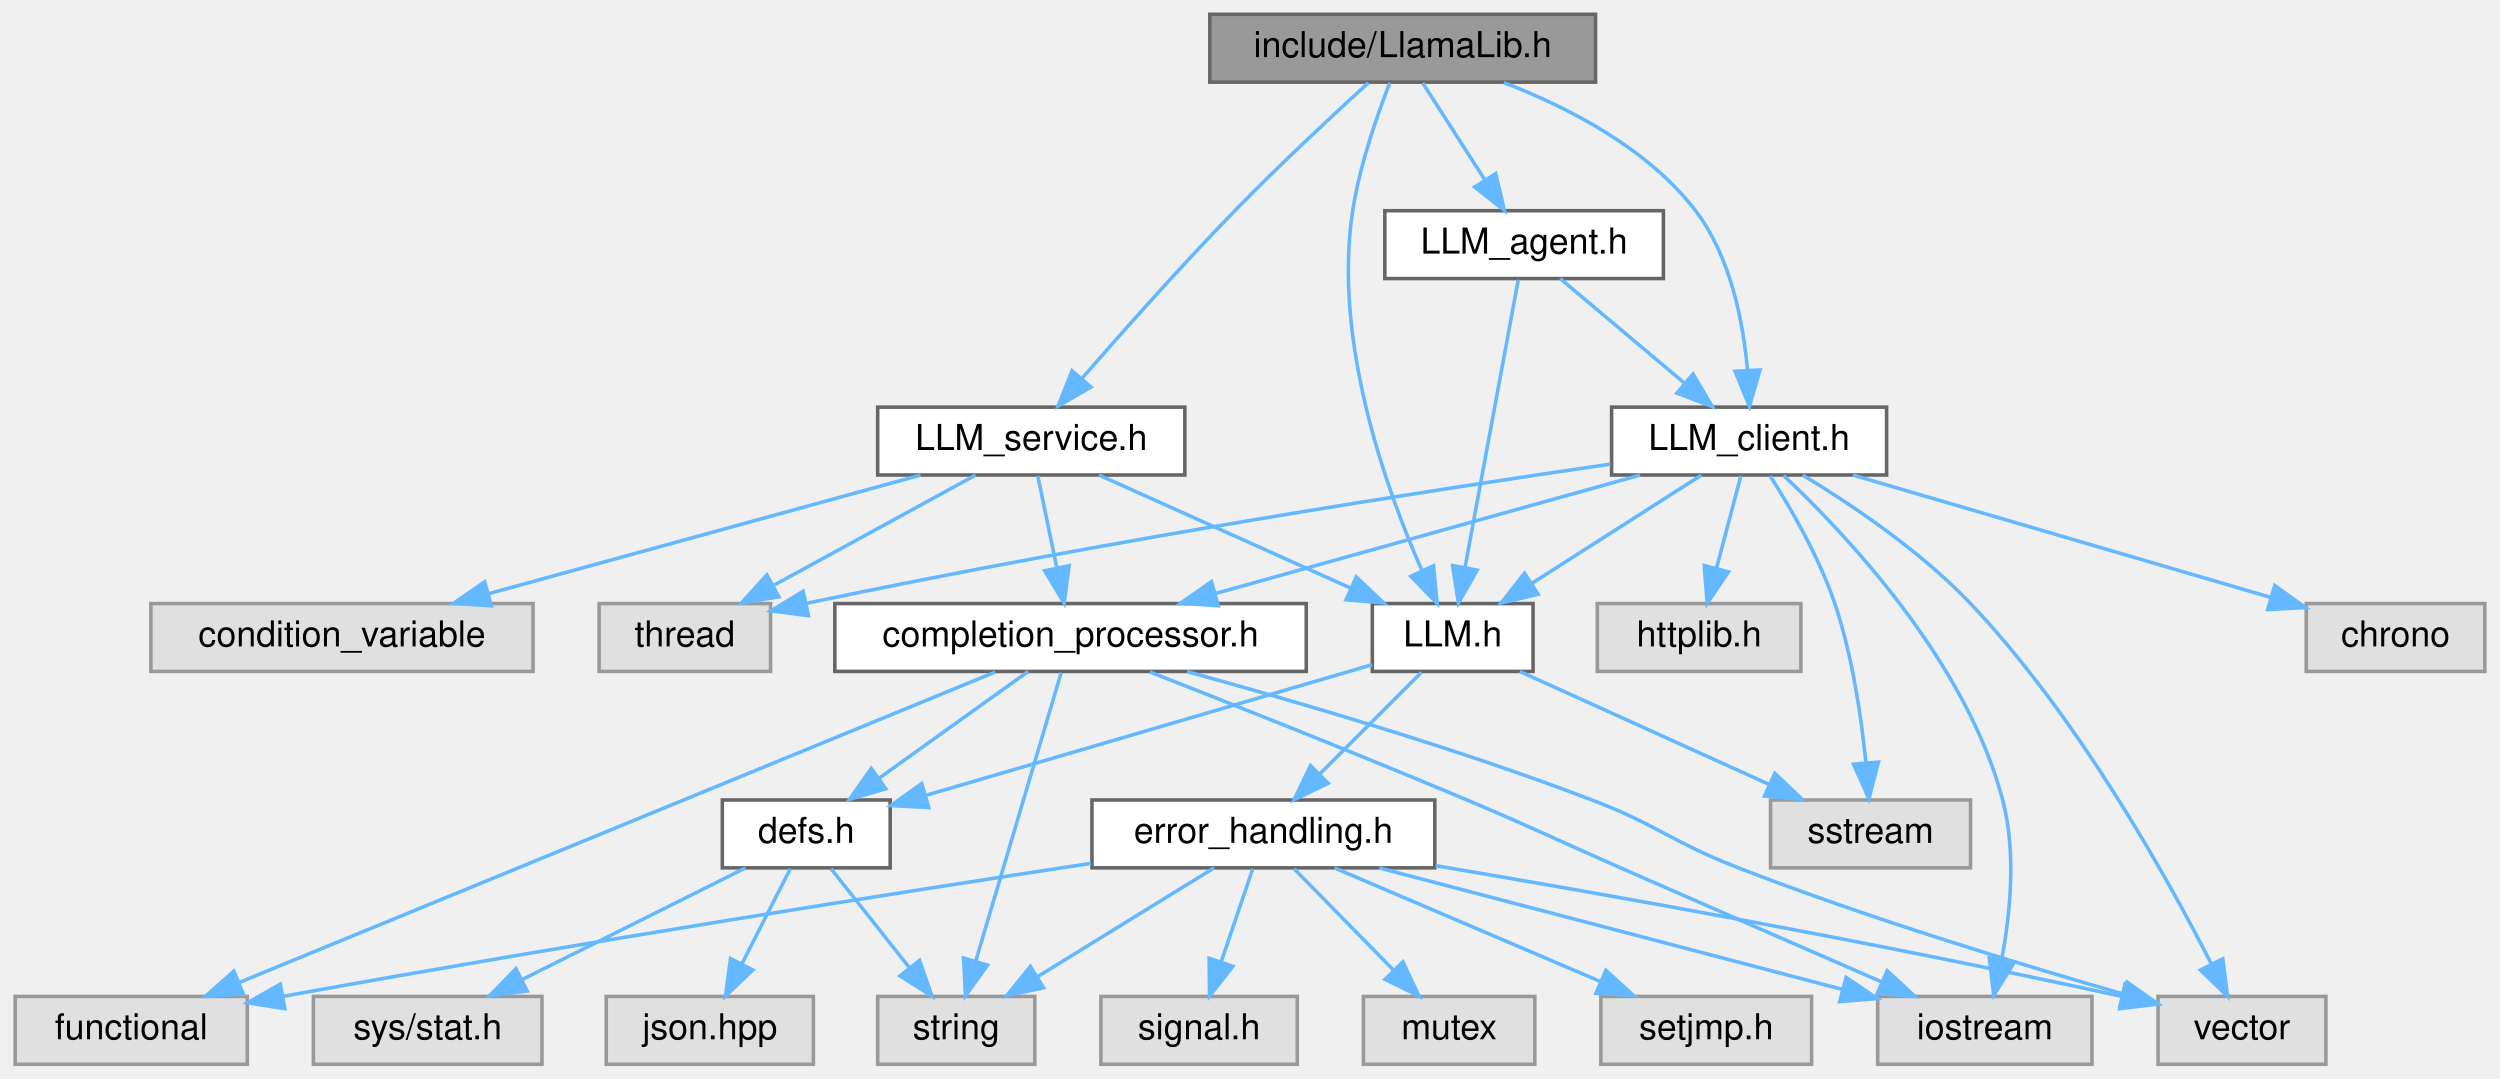
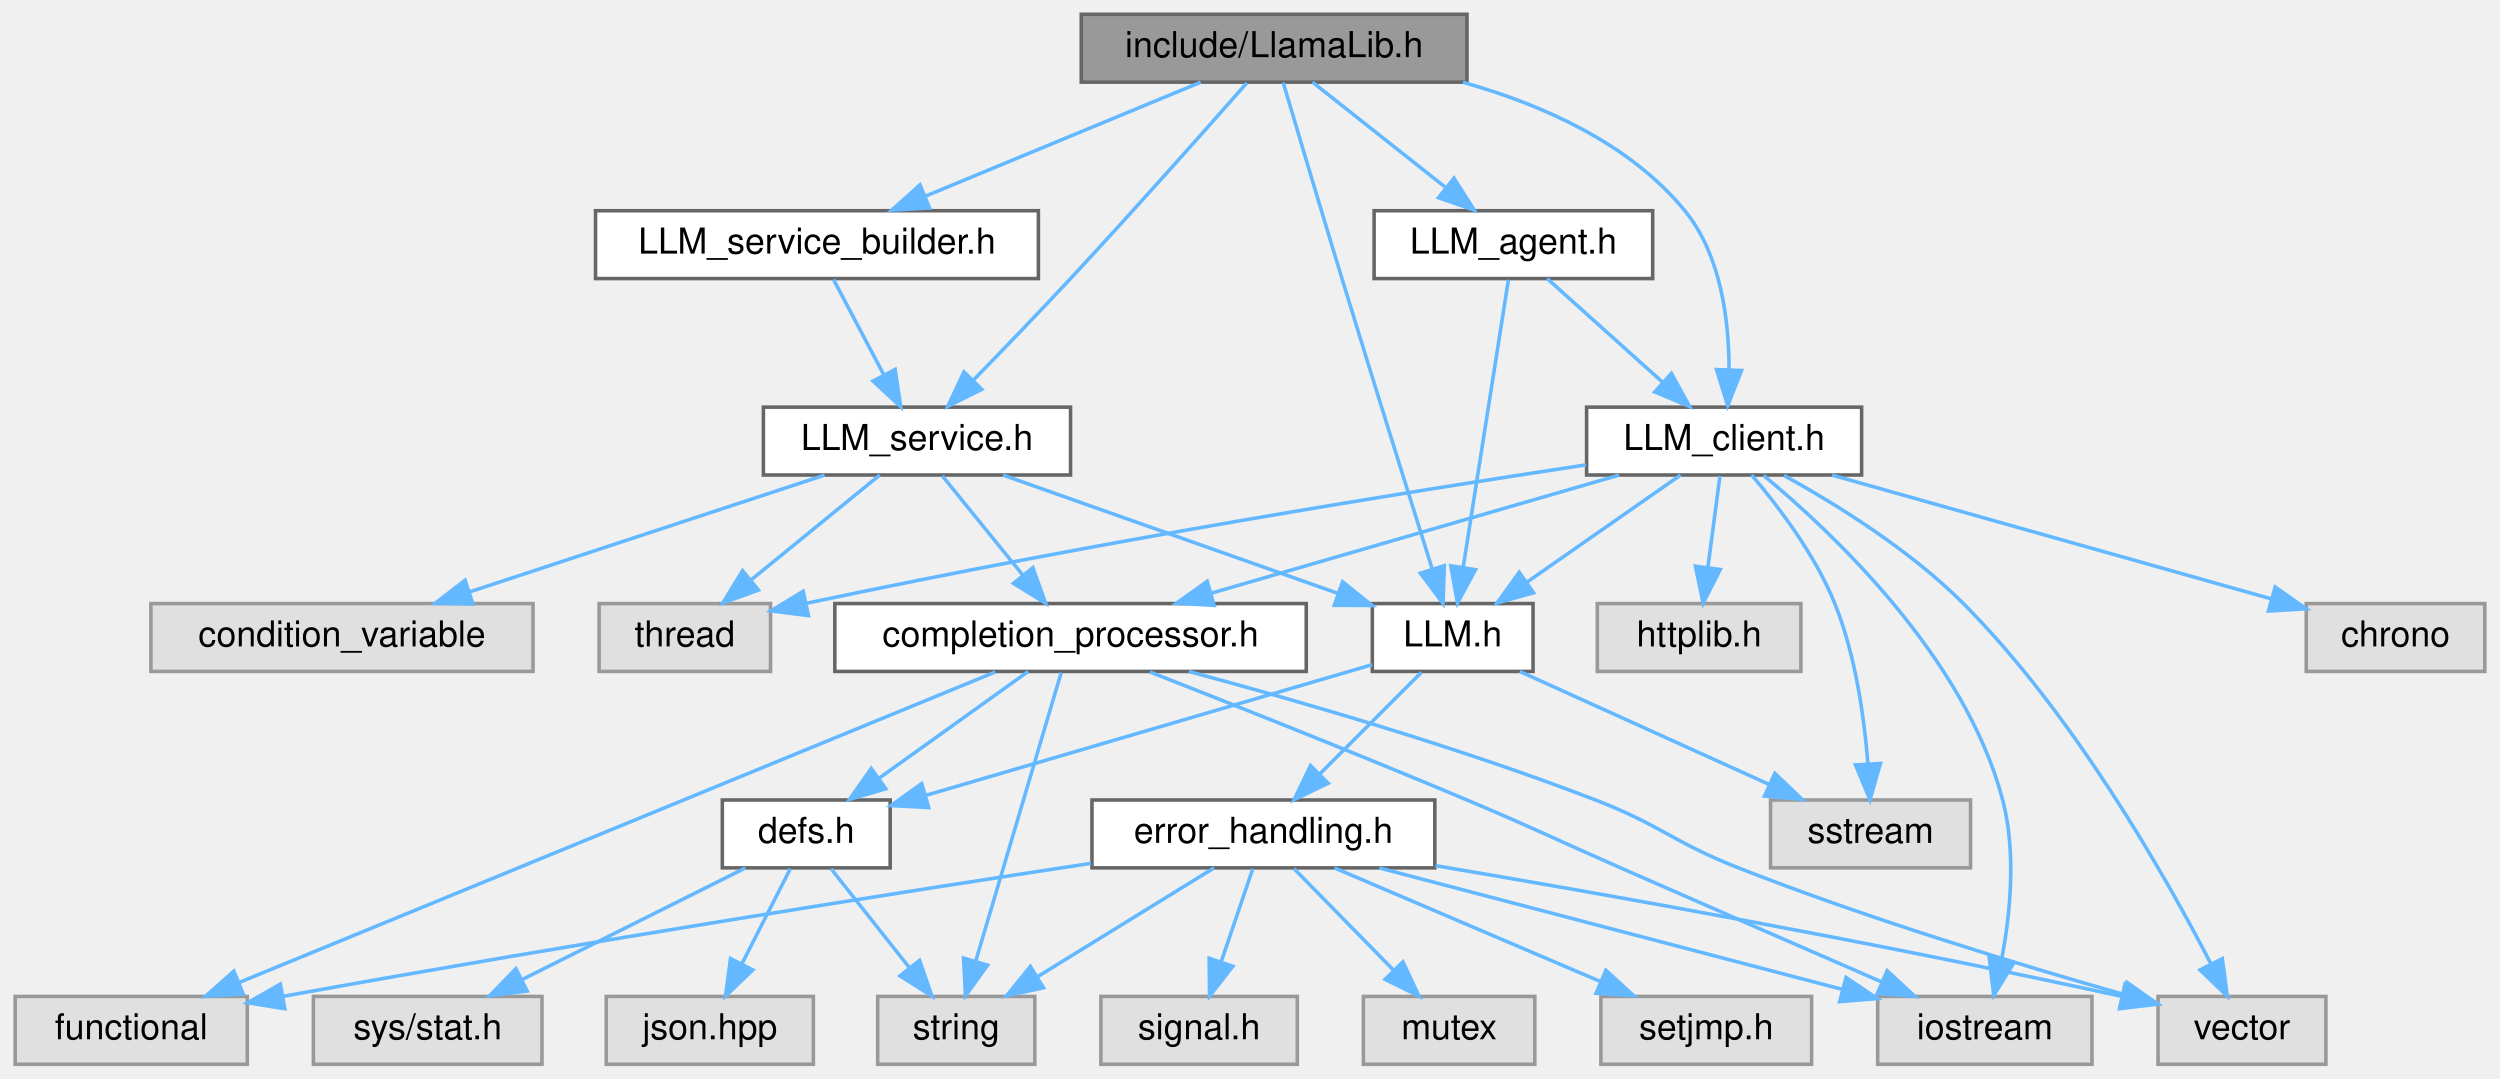
<svg xmlns="http://www.w3.org/2000/svg" xmlns:xlink="http://www.w3.org/1999/xlink" width="700pt" height="302pt" viewBox="0.00 0.00 699.50 302.00">
  <g id="graph0" class="graph" transform="scale(1 1) rotate(0) translate(4 298)">
    <g id="Node000001" class="node">
      <g id="a_Node000001">
        <a xlink:title="Main include file for the LLama library.">
-           <polygon fill="#999999" stroke="#666666" points="442.5,-294 334.5,-294 334.5,-275 442.5,-275 442.5,-294" />
-           <text text-anchor="middle" x="388.5" y="-282" font-family="Helvetica,sans-Serif" font-size="10.00">include/LlamaLib.h</text>
+           <polygon fill="#999999" stroke="#666666" points="406.5,-294 298.5,-294 298.5,-275 406.5,-275 406.5,-294" />
+           <text text-anchor="middle" x="352.5" y="-282" font-family="Helvetica,sans-Serif" font-size="10.00">include/LlamaLib.h</text>
        </a>
      </g>
    </g>
    <g id="Node000002" class="node">
      <g id="a_Node000002">
        <a xlink:href="LLM_8h.html" target="_top" xlink:title="Core LLM functionality interface and base classes.">
          <polygon fill="white" stroke="#666666" points="425,-129 380,-129 380,-110 425,-110 425,-129" />
          <text text-anchor="middle" x="402.5" y="-117" font-family="Helvetica,sans-Serif" font-size="10.00">LLM.h</text>
        </a>
      </g>
    </g>
    <g id="edge1_Node000001_Node000002" class="edge">
      <g id="a_edge1_Node000001_Node000002">
        <a xlink:title=" ">
-           <path fill="none" stroke="#63b8ff" d="M384.9,-274.82C381.44,-265.99 376.47,-251.81 374.5,-239 368.93,-202.76 383.76,-161.23 393.9,-138.22" />
-           <polygon fill="#63b8ff" stroke="#63b8ff" points="397.13,-139.58 398.15,-129.03 390.78,-136.64 397.13,-139.58" />
+           <path fill="none" stroke="#63b8ff" d="M355.05,-274.86C358.67,-262.64 365.52,-239.59 371.5,-220 380.19,-191.53 390.52,-158.55 396.79,-138.63" />
+           <polygon fill="#63b8ff" stroke="#63b8ff" points="400.15,-139.6 399.81,-129.01 393.47,-137.5 400.15,-139.6" />
        </a>
      </g>
    </g>
    <g id="Node000015" class="node">
      <g id="a_Node000015">
        <a xlink:href="LLM__client_8h.html" target="_top" xlink:title="Client interface for local and remote LLM access.">
-           <polygon fill="white" stroke="#666666" points="524,-184 447,-184 447,-165 524,-165 524,-184" />
-           <text text-anchor="middle" x="485.5" y="-172" font-family="Helvetica,sans-Serif" font-size="10.00">LLM_client.h</text>
+           <polygon fill="white" stroke="#666666" points="517,-184 440,-184 440,-165 517,-165 517,-184" />
+           <text text-anchor="middle" x="478.5" y="-172" font-family="Helvetica,sans-Serif" font-size="10.00">LLM_client.h</text>
        </a>
      </g>
    </g>
    <g id="edge15_Node000001_Node000015" class="edge">
      <g id="a_edge15_Node000001_Node000015">
        <a xlink:title=" ">
-           <path fill="none" stroke="#63b8ff" d="M416.84,-274.87C434.81,-267.96 457.12,-256.5 470.5,-239 480.28,-226.2 483.83,-208.03 485.04,-194.41" />
-           <polygon fill="#63b8ff" stroke="#63b8ff" points="488.55,-194.42 485.6,-184.24 481.56,-194.04 488.55,-194.42" />
+           <path fill="none" stroke="#63b8ff" d="M405.41,-274.95C427.75,-268.67 452.1,-257.79 467.5,-239 477.58,-226.7 479.86,-208.47 479.89,-194.7" />
+           <polygon fill="#63b8ff" stroke="#63b8ff" points="483.38,-194.27 479.51,-184.4 476.38,-194.52 483.38,-194.27" />
        </a>
      </g>
    </g>
    <g id="Node000020" class="node">
      <g id="a_Node000020">
        <a xlink:href="LLM__agent_8h.html" target="_top" xlink:title="High-level conversational agent interface for LLMs.">
-           <polygon fill="white" stroke="#666666" points="461.5,-239 383.5,-239 383.5,-220 461.5,-220 461.5,-239" />
-           <text text-anchor="middle" x="422.5" y="-227" font-family="Helvetica,sans-Serif" font-size="10.00">LLM_agent.h</text>
+           <polygon fill="white" stroke="#666666" points="458.5,-239 380.5,-239 380.5,-220 458.5,-220 458.5,-239" />
+           <text text-anchor="middle" x="419.5" y="-227" font-family="Helvetica,sans-Serif" font-size="10.00">LLM_agent.h</text>
        </a>
      </g>
    </g>
    <g id="edge29_Node000001_Node000020" class="edge">
      <g id="a_edge29_Node000001_Node000020">
        <a xlink:title=" ">
-           <path fill="none" stroke="#63b8ff" d="M394.11,-274.75C398.82,-267.42 405.67,-256.73 411.47,-247.7" />
-           <polygon fill="#63b8ff" stroke="#63b8ff" points="414.54,-249.4 416.99,-239.09 408.64,-245.62 414.54,-249.4" />
+           <path fill="none" stroke="#63b8ff" d="M363.26,-274.98C373.27,-267.07 388.39,-255.11 400.43,-245.58" />
+           <polygon fill="#63b8ff" stroke="#63b8ff" points="402.87,-248.12 408.54,-239.17 398.53,-242.63 402.87,-248.12" />
        </a>
      </g>
    </g>
    <g id="Node000021" class="node">
      <g id="a_Node000021">
        <a xlink:href="LLM__service_8h.html" target="_top" xlink:title="LLM service implementation with server capabilities.">
-           <polygon fill="white" stroke="#666666" points="327.5,-184 241.5,-184 241.5,-165 327.5,-165 327.5,-184" />
-           <text text-anchor="middle" x="284.5" y="-172" font-family="Helvetica,sans-Serif" font-size="10.00">LLM_service.h</text>
+           <polygon fill="white" stroke="#666666" points="295.5,-184 209.5,-184 209.5,-165 295.5,-165 295.5,-184" />
+           <text text-anchor="middle" x="252.5" y="-172" font-family="Helvetica,sans-Serif" font-size="10.00">LLM_service.h</text>
        </a>
      </g>
    </g>
    <g id="edge32_Node000001_Node000021" class="edge">
      <g id="a_edge32_Node000001_Node000021">
        <a xlink:title=" ">
-           <path fill="none" stroke="#63b8ff" d="M378.92,-274.85C369.27,-266.04 354.04,-251.88 341.5,-239 326.41,-223.5 309.99,-205.03 298.67,-192.01" />
-           <polygon fill="#63b8ff" stroke="#63b8ff" points="301.22,-189.61 292.03,-184.33 295.92,-194.18 301.22,-189.61" />
+           <path fill="none" stroke="#63b8ff" d="M344.86,-274.78C334.01,-262.46 313.47,-239.3 295.5,-220 286.62,-210.47 276.51,-199.98 268.32,-191.59" />
+           <polygon fill="#63b8ff" stroke="#63b8ff" points="270.66,-188.97 261.16,-184.27 265.66,-193.87 270.66,-188.97" />
+         </a>
+       </g>
+     </g>
+     <g id="Node000023" class="node">
+       <g id="a_Node000023">
+         <a xlink:href="LLM__service__builder_8h_source.html" target="_top" xlink:title=" ">
+           <polygon fill="white" stroke="#666666" points="286.5,-239 162.5,-239 162.5,-220 286.5,-220 286.5,-239" />
+           <text text-anchor="middle" x="224.5" y="-227" font-family="Helvetica,sans-Serif" font-size="10.00">LLM_service_builder.h</text>
+         </a>
+       </g>
+     </g>
+     <g id="edge37_Node000001_Node000023" class="edge">
+       <g id="a_edge37_Node000001_Node000023">
+         <a xlink:title=" ">
+           <path fill="none" stroke="#63b8ff" d="M331.93,-274.98C311.07,-266.34 278.53,-252.87 254.73,-243.02" />
+           <polygon fill="#63b8ff" stroke="#63b8ff" points="256.02,-239.76 245.44,-239.17 253.34,-246.23 256.02,-239.76" />
        </a>
      </g>
    </g>
    <g id="Node000003" class="node">
      <g id="a_Node000003">
        <a xlink:href="defs_8h.html" target="_top" xlink:title="File with basic definitions.">
          <polygon fill="white" stroke="#666666" points="245,-74 198,-74 198,-55 245,-55 245,-74" />
          <text text-anchor="middle" x="221.5" y="-62" font-family="Helvetica,sans-Serif" font-size="10.00">defs.h</text>
        </a>
      </g>
    </g>
    <g id="edge2_Node000002_Node000003" class="edge">
      <g id="a_edge2_Node000002_Node000003">
        <a xlink:title=" ">
          <path fill="none" stroke="#63b8ff" d="M379.94,-111.89C348.5,-102.69 291.27,-85.93 254.88,-75.27" />
          <polygon fill="#63b8ff" stroke="#63b8ff" points="255.79,-71.89 245.21,-72.44 253.82,-78.61 255.79,-71.89" />
        </a>
      </g>
    </g>
    <g id="Node000007" class="node">
      <g id="a_Node000007">
        <a xlink:href="error__handling_8h_source.html" target="_top" xlink:title=" ">
          <polygon fill="white" stroke="#666666" points="397.5,-74 301.5,-74 301.5,-55 397.5,-55 397.5,-74" />
          <text text-anchor="middle" x="349.5" y="-62" font-family="Helvetica,sans-Serif" font-size="10.00">error_handling.h</text>
        </a>
      </g>
    </g>
    <g id="edge6_Node000002_Node000007" class="edge">
      <g id="a_edge6_Node000002_Node000007">
        <a xlink:title=" ">
          <path fill="none" stroke="#63b8ff" d="M393.75,-109.75C386.03,-102.03 374.6,-90.6 365.28,-81.28" />
          <polygon fill="#63b8ff" stroke="#63b8ff" points="367.64,-78.69 358.09,-74.09 362.69,-83.64 367.64,-78.69" />
        </a>
      </g>
    </g>
    <g id="Node000014" class="node">
      <g id="a_Node000014">
        <a xlink:title=" ">
          <polygon fill="#e0e0e0" stroke="#999999" points="547.5,-74 491.5,-74 491.5,-55 547.5,-55 547.5,-74" />
          <text text-anchor="middle" x="519.5" y="-62" font-family="Helvetica,sans-Serif" font-size="10.00">sstream</text>
        </a>
      </g>
    </g>
    <g id="edge14_Node000002_Node000014" class="edge">
      <g id="a_edge14_Node000002_Node000014">
        <a xlink:title=" ">
          <path fill="none" stroke="#63b8ff" d="M421.3,-109.98C440.12,-101.46 469.32,-88.23 491,-78.41" />
          <polygon fill="#63b8ff" stroke="#63b8ff" points="492.7,-81.48 500.36,-74.17 489.81,-75.11 492.7,-81.48" />
        </a>
      </g>
    </g>
    <g id="Node000004" class="node">
      <g id="a_Node000004">
        <a xlink:title=" ">
          <polygon fill="#e0e0e0" stroke="#999999" points="147.5,-19 83.5,-19 83.5,0 147.5,0 147.5,-19" />
          <text text-anchor="middle" x="115.5" y="-7" font-family="Helvetica,sans-Serif" font-size="10.00">sys/stat.h</text>
        </a>
      </g>
    </g>
    <g id="edge3_Node000003_Node000004" class="edge">
      <g id="a_edge3_Node000003_Node000004">
        <a xlink:title=" ">
          <path fill="none" stroke="#63b8ff" d="M204.47,-54.98C187.57,-46.54 161.44,-33.47 141.86,-23.68" />
          <polygon fill="#63b8ff" stroke="#63b8ff" points="143.35,-20.51 132.84,-19.17 140.22,-26.77 143.35,-20.51" />
        </a>
      </g>
    </g>
    <g id="Node000005" class="node">
      <g id="a_Node000005">
        <a xlink:title=" ">
          <polygon fill="#e0e0e0" stroke="#999999" points="285.5,-19 241.5,-19 241.5,0 285.5,0 285.5,-19" />
          <text text-anchor="middle" x="263.5" y="-7" font-family="Helvetica,sans-Serif" font-size="10.00">string</text>
        </a>
      </g>
    </g>
    <g id="edge4_Node000003_Node000005" class="edge">
      <g id="a_edge4_Node000003_Node000005">
        <a xlink:title=" ">
          <path fill="none" stroke="#63b8ff" d="M228.44,-54.75C234.37,-47.26 243.07,-36.28 250.32,-27.13" />
          <polygon fill="#63b8ff" stroke="#63b8ff" points="253.23,-29.1 256.69,-19.09 247.74,-24.75 253.23,-29.1" />
        </a>
      </g>
    </g>
    <g id="Node000006" class="node">
      <g id="a_Node000006">
        <a xlink:title=" ">
          <polygon fill="#e0e0e0" stroke="#999999" points="223.5,-19 165.5,-19 165.5,0 223.5,0 223.5,-19" />
          <text text-anchor="middle" x="194.5" y="-7" font-family="Helvetica,sans-Serif" font-size="10.00">json.hpp</text>
        </a>
      </g>
    </g>
    <g id="edge5_Node000003_Node000006" class="edge">
      <g id="a_edge5_Node000003_Node000006">
        <a xlink:title=" ">
          <path fill="none" stroke="#63b8ff" d="M217.04,-54.75C213.38,-47.57 208.09,-37.18 203.55,-28.27" />
          <polygon fill="#63b8ff" stroke="#63b8ff" points="206.53,-26.41 198.88,-19.09 200.3,-29.59 206.53,-26.41" />
        </a>
      </g>
    </g>
    <g id="edge7_Node000007_Node000005" class="edge">
      <g id="a_edge7_Node000007_Node000005">
        <a xlink:title=" ">
          <path fill="none" stroke="#63b8ff" d="M335.68,-54.98C322.35,-46.77 301.92,-34.18 286.19,-24.49" />
          <polygon fill="#63b8ff" stroke="#63b8ff" points="287.92,-21.44 277.57,-19.17 284.25,-27.4 287.92,-21.44" />
        </a>
      </g>
    </g>
    <g id="Node000008" class="node">
      <g id="a_Node000008">
        <a xlink:title=" ">
          <polygon fill="#e0e0e0" stroke="#999999" points="425.5,-19 377.5,-19 377.5,0 425.5,0 425.5,-19" />
          <text text-anchor="middle" x="401.5" y="-7" font-family="Helvetica,sans-Serif" font-size="10.00">mutex</text>
        </a>
      </g>
    </g>
    <g id="edge8_Node000007_Node000008" class="edge">
      <g id="a_edge8_Node000007_Node000008">
        <a xlink:title=" ">
          <path fill="none" stroke="#63b8ff" d="M358.09,-54.75C365.66,-47.03 376.88,-35.6 386.01,-26.28" />
          <polygon fill="#63b8ff" stroke="#63b8ff" points="388.57,-28.68 393.07,-19.09 383.57,-23.78 388.57,-28.68" />
        </a>
      </g>
    </g>
    <g id="Node000009" class="node">
      <g id="a_Node000009">
        <a xlink:title=" ">
          <polygon fill="#e0e0e0" stroke="#999999" points="647,-19 600,-19 600,0 647,0 647,-19" />
          <text text-anchor="middle" x="623.5" y="-7" font-family="Helvetica,sans-Serif" font-size="10.00">vector</text>
        </a>
      </g>
    </g>
    <g id="edge9_Node000007_Node000009" class="edge">
      <g id="a_edge9_Node000007_Node000009">
        <a xlink:title=" ">
          <path fill="none" stroke="#63b8ff" d="M397.71,-55.61C444.41,-47.75 517.42,-34.85 589.98,-18.98" />
          <polygon fill="#63b8ff" stroke="#63b8ff" points="590.74,-22.4 599.75,-16.83 589.24,-15.56 590.74,-22.4" />
        </a>
      </g>
    </g>
    <g id="Node000010" class="node">
      <g id="a_Node000010">
        <a xlink:title=" ">
          <polygon fill="#e0e0e0" stroke="#999999" points="503,-19 444,-19 444,0 503,0 503,-19" />
          <text text-anchor="middle" x="473.5" y="-7" font-family="Helvetica,sans-Serif" font-size="10.00">setjmp.h</text>
        </a>
      </g>
    </g>
    <g id="edge10_Node000007_Node000010" class="edge">
      <g id="a_edge10_Node000007_Node000010">
        <a xlink:title=" ">
          <path fill="none" stroke="#63b8ff" d="M369.42,-54.98C389.55,-46.38 420.88,-32.99 443.91,-23.15" />
          <polygon fill="#63b8ff" stroke="#63b8ff" points="445.4,-26.32 453.21,-19.17 442.64,-19.88 445.4,-26.32" />
        </a>
      </g>
    </g>
    <g id="Node000011" class="node">
      <g id="a_Node000011">
        <a xlink:title=" ">
          <polygon fill="#e0e0e0" stroke="#999999" points="359,-19 304,-19 304,0 359,0 359,-19" />
          <text text-anchor="middle" x="331.5" y="-7" font-family="Helvetica,sans-Serif" font-size="10.00">signal.h</text>
        </a>
      </g>
    </g>
    <g id="edge11_Node000007_Node000011" class="edge">
      <g id="a_edge11_Node000007_Node000011">
        <a xlink:title=" ">
          <path fill="none" stroke="#63b8ff" d="M346.53,-54.75C344.14,-47.72 340.71,-37.62 337.73,-28.84" />
          <polygon fill="#63b8ff" stroke="#63b8ff" points="340.95,-27.43 334.42,-19.09 334.32,-29.68 340.95,-27.43" />
        </a>
      </g>
    </g>
    <g id="Node000012" class="node">
      <g id="a_Node000012">
        <a xlink:title=" ">
          <polygon fill="#e0e0e0" stroke="#999999" points="65,-19 0,-19 0,0 65,0 65,-19" />
          <text text-anchor="middle" x="32.5" y="-7" font-family="Helvetica,sans-Serif" font-size="10.00">functional</text>
        </a>
      </g>
    </g>
    <g id="edge12_Node000007_Node000012" class="edge">
      <g id="a_edge12_Node000007_Node000012">
        <a xlink:title=" ">
          <path fill="none" stroke="#63b8ff" d="M301.22,-56.27C248.26,-48.22 160.54,-34.49 74.92,-19.01" />
          <polygon fill="#63b8ff" stroke="#63b8ff" points="75.5,-15.56 65.04,-17.22 74.25,-22.45 75.5,-15.56" />
        </a>
      </g>
    </g>
    <g id="Node000013" class="node">
      <g id="a_Node000013">
        <a xlink:title=" ">
          <polygon fill="#e0e0e0" stroke="#999999" points="581.5,-19 521.5,-19 521.5,0 581.5,0 581.5,-19" />
          <text text-anchor="middle" x="551.5" y="-7" font-family="Helvetica,sans-Serif" font-size="10.00">iostream</text>
        </a>
      </g>
    </g>
    <g id="edge13_Node000007_Node000013" class="edge">
      <g id="a_edge13_Node000007_Node000013">
        <a xlink:title=" ">
          <path fill="none" stroke="#63b8ff" d="M381.95,-54.98C417.27,-45.72 473.77,-30.89 511.73,-20.93" />
          <polygon fill="#63b8ff" stroke="#63b8ff" points="512.65,-24.31 521.43,-18.39 510.87,-17.54 512.65,-24.31" />
        </a>
      </g>
    </g>
    <g id="edge21_Node000015_Node000002" class="edge">
      <g id="a_edge21_Node000015_Node000002">
        <a xlink:title=" ">
-           <path fill="none" stroke="#63b8ff" d="M472.16,-164.98C459.41,-156.84 439.95,-144.41 424.83,-134.76" />
-           <polygon fill="#63b8ff" stroke="#63b8ff" points="426.39,-131.6 416.08,-129.17 422.62,-137.5 426.39,-131.6" />
+           <path fill="none" stroke="#63b8ff" d="M466.29,-164.98C454.72,-156.92 437.12,-144.65 423.34,-135.03" />
+           <polygon fill="#63b8ff" stroke="#63b8ff" points="425.14,-132.02 414.93,-129.17 421.13,-137.76 425.14,-132.02" />
        </a>
      </g>
    </g>
    <g id="edge16_Node000015_Node000009" class="edge">
      <g id="a_edge16_Node000015_Node000009">
        <a xlink:title=" ">
-           <path fill="none" stroke="#63b8ff" d="M500.5,-164.98C513.87,-156.9 533.45,-143.8 547.5,-129 577.38,-97.51 602.39,-52.67 614.89,-28.17" />
-           <polygon fill="#63b8ff" stroke="#63b8ff" points="618.13,-29.52 619.47,-19.01 611.87,-26.39 618.13,-29.52" />
+           <path fill="none" stroke="#63b8ff" d="M495.27,-164.88C509.71,-156.91 530.52,-144.04 545.5,-129 576.37,-98 601.95,-52.97 614.72,-28.3" />
+           <polygon fill="#63b8ff" stroke="#63b8ff" points="618,-29.58 619.39,-19.08 611.75,-26.42 618,-29.58" />
        </a>
      </g>
    </g>
    <g id="edge19_Node000015_Node000013" class="edge">
      <g id="a_edge19_Node000015_Node000013">
        <a xlink:title=" ">
-           <path fill="none" stroke="#63b8ff" d="M495.18,-164.85C512.11,-148.92 546.27,-113 556.5,-74 560.36,-59.27 558.63,-42.02 556.19,-29.22" />
+           <path fill="none" stroke="#63b8ff" d="M489.57,-164.87C508.47,-149.24 545.97,-114.13 556.5,-74 560.36,-59.27 558.63,-42.02 556.19,-29.22" />
          <polygon fill="#63b8ff" stroke="#63b8ff" points="559.58,-28.3 554,-19.29 552.74,-29.81 559.58,-28.3" />
        </a>
      </g>
    </g>
    <g id="edge20_Node000015_Node000014" class="edge">
      <g id="a_edge20_Node000015_Node000014">
        <a xlink:title=" ">
-           <path fill="none" stroke="#63b8ff" d="M491.41,-164.71C496.96,-156.01 505.07,-142.14 509.5,-129 514.41,-114.44 516.93,-97.18 518.21,-84.33" />
-           <polygon fill="#63b8ff" stroke="#63b8ff" points="521.7,-84.61 519.05,-74.35 514.73,-84.02 521.7,-84.61" />
+           <path fill="none" stroke="#63b8ff" d="M486.21,-165C493.44,-156.52 503.95,-142.8 509.5,-129 515.3,-114.58 517.75,-97.07 518.77,-84.09" />
+           <polygon fill="#63b8ff" stroke="#63b8ff" points="522.27,-84.23 519.36,-74.04 515.28,-83.82 522.27,-84.23" />
        </a>
      </g>
    </g>
    <g id="Node000016" class="node">
      <g id="a_Node000016">
        <a xlink:title=" ">
          <polygon fill="#e0e0e0" stroke="#999999" points="211.5,-129 163.5,-129 163.5,-110 211.5,-110 211.5,-129" />
          <text text-anchor="middle" x="187.5" y="-117" font-family="Helvetica,sans-Serif" font-size="10.00">thread</text>
        </a>
      </g>
    </g>
    <g id="edge17_Node000015_Node000016" class="edge">
      <g id="a_edge17_Node000015_Node000016">
        <a xlink:title=" ">
-           <path fill="none" stroke="#63b8ff" d="M446.68,-168.05C396.79,-160.8 307.31,-147.03 221.5,-129.06" />
-           <polygon fill="#63b8ff" stroke="#63b8ff" points="222.1,-125.61 211.59,-126.96 220.65,-132.46 222.1,-125.61" />
+           <path fill="none" stroke="#63b8ff" d="M439.85,-167.84C391.15,-160.48 304.73,-146.7 221.47,-129.06" />
+           <polygon fill="#63b8ff" stroke="#63b8ff" points="222.11,-125.62 211.6,-126.95 220.64,-132.46 222.11,-125.62" />
        </a>
      </g>
    </g>
    <g id="Node000017" class="node">
      <g id="a_Node000017">
        <a xlink:title=" ">
          <polygon fill="#e0e0e0" stroke="#999999" points="691.5,-129 641.5,-129 641.5,-110 691.5,-110 691.5,-129" />
          <text text-anchor="middle" x="666.5" y="-117" font-family="Helvetica,sans-Serif" font-size="10.00">chrono</text>
        </a>
      </g>
    </g>
    <g id="edge18_Node000015_Node000017" class="edge">
      <g id="a_edge18_Node000015_Node000017">
        <a xlink:title=" ">
-           <path fill="none" stroke="#63b8ff" d="M514.58,-164.98C546.37,-155.68 597.3,-140.76 631.31,-130.8" />
-           <polygon fill="#63b8ff" stroke="#63b8ff" points="632.67,-134.05 641.29,-127.88 630.71,-127.33 632.67,-134.05" />
+           <path fill="none" stroke="#63b8ff" d="M508.71,-164.98C542.24,-155.53 596.29,-140.29 631.61,-130.34" />
+           <polygon fill="#63b8ff" stroke="#63b8ff" points="632.81,-133.64 641.48,-127.55 630.91,-126.9 632.81,-133.64" />
        </a>
      </g>
    </g>
    <g id="Node000018" class="node">
      <g id="a_Node000018">
        <a xlink:href="completion__processor_8h_source.html" target="_top" xlink:title=" ">
          <polygon fill="white" stroke="#666666" points="361.5,-129 229.5,-129 229.5,-110 361.5,-110 361.5,-129" />
          <text text-anchor="middle" x="295.5" y="-117" font-family="Helvetica,sans-Serif" font-size="10.00">completion_processor.h</text>
        </a>
      </g>
    </g>
    <g id="edge22_Node000015_Node000018" class="edge">
      <g id="a_edge22_Node000015_Node000018">
        <a xlink:title=" ">
-           <path fill="none" stroke="#63b8ff" d="M454.97,-164.98C422.8,-156.01 371.94,-141.82 336.33,-131.89" />
-           <polygon fill="#63b8ff" stroke="#63b8ff" points="336.84,-128.4 326.27,-129.08 334.96,-135.14 336.84,-128.4" />
+           <path fill="none" stroke="#63b8ff" d="M449.1,-164.98C418.11,-156.01 369.12,-141.82 334.83,-131.89" />
+           <polygon fill="#63b8ff" stroke="#63b8ff" points="335.71,-128.5 325.13,-129.08 333.76,-135.23 335.71,-128.5" />
        </a>
      </g>
    </g>
    <g id="Node000019" class="node">
      <g id="a_Node000019">
        <a xlink:title=" ">
          <polygon fill="#e0e0e0" stroke="#999999" points="500,-129 443,-129 443,-110 500,-110 500,-129" />
          <text text-anchor="middle" x="471.5" y="-117" font-family="Helvetica,sans-Serif" font-size="10.00">httplib.h</text>
        </a>
      </g>
    </g>
    <g id="edge28_Node000015_Node000019" class="edge">
      <g id="a_edge28_Node000015_Node000019">
        <a xlink:title=" ">
-           <path fill="none" stroke="#63b8ff" d="M483.19,-164.75C481.33,-157.72 478.66,-147.62 476.35,-138.84" />
-           <polygon fill="#63b8ff" stroke="#63b8ff" points="479.71,-137.86 473.77,-129.09 472.94,-139.65 479.71,-137.86" />
+           <path fill="none" stroke="#63b8ff" d="M477.34,-164.75C476.43,-157.8 475.11,-147.85 473.96,-139.13" />
+           <polygon fill="#63b8ff" stroke="#63b8ff" points="477.41,-138.54 472.63,-129.09 470.47,-139.46 477.41,-138.54" />
        </a>
      </g>
    </g>
    <g id="edge26_Node000018_Node000003" class="edge">
      <g id="a_edge26_Node000018_Node000003">
        <a xlink:title=" ">
          <path fill="none" stroke="#63b8ff" d="M283.61,-109.98C272.35,-101.92 255.21,-89.65 241.79,-80.03" />
          <polygon fill="#63b8ff" stroke="#63b8ff" points="243.77,-77.15 233.61,-74.17 239.7,-82.84 243.77,-77.15" />
        </a>
      </g>
    </g>
    <g id="edge23_Node000018_Node000005" class="edge">
      <g id="a_edge23_Node000018_Node000005">
        <a xlink:title=" ">
          <path fill="none" stroke="#63b8ff" d="M292.88,-109.66C287.68,-92.09 275.93,-52.45 268.97,-28.95" />
          <polygon fill="#63b8ff" stroke="#63b8ff" points="272.26,-27.75 266.07,-19.16 265.55,-29.74 272.26,-27.75" />
        </a>
      </g>
    </g>
    <g id="edge24_Node000018_Node000009" class="edge">
      <g id="a_edge24_Node000018_Node000009">
        <a xlink:title=" ">
-           <path fill="none" stroke="#63b8ff" d="M328.12,-109.95C358,-101.79 403.26,-88.61 441.5,-74 460.26,-66.83 463.77,-62.26 482.5,-55 518.63,-40.99 561.18,-28.03 590.01,-19.75" />
-           <polygon fill="#63b8ff" stroke="#63b8ff" points="591.32,-23.02 599.98,-16.92 589.4,-16.29 591.32,-23.02" />
+           <path fill="none" stroke="#63b8ff" d="M328.67,-109.98C358.78,-101.9 404.2,-88.8 442.5,-74 460.86,-66.91 464.18,-62.2 482.5,-55 518.56,-40.82 561.13,-27.89 589.98,-19.67" />
+           <polygon fill="#63b8ff" stroke="#63b8ff" points="591.28,-22.94 599.95,-16.86 589.38,-16.2 591.28,-22.94" />
        </a>
      </g>
    </g>
    <g id="edge25_Node000018_Node000012" class="edge">
      <g id="a_edge25_Node000018_Node000012">
        <a xlink:title=" ">
          <path fill="none" stroke="#63b8ff" d="M274.42,-109.84C227.95,-90.76 116.54,-45.01 62.67,-22.89" />
          <polygon fill="#63b8ff" stroke="#63b8ff" points="63.89,-19.61 53.31,-19.05 61.23,-26.08 63.89,-19.61" />
        </a>
      </g>
    </g>
    <g id="edge27_Node000018_Node000013" class="edge">
      <g id="a_edge27_Node000018_Node000013">
        <a xlink:title=" ">
          <path fill="none" stroke="#63b8ff" d="M317.71,-109.86C340.18,-101.05 375.89,-86.9 406.5,-74 425.76,-65.89 430.37,-63.4 449.5,-55 474.13,-44.19 502.14,-31.97 522.56,-23.08" />
          <polygon fill="#63b8ff" stroke="#63b8ff" points="524.16,-26.2 531.93,-19 521.37,-19.78 524.16,-26.2" />
        </a>
      </g>
    </g>
    <g id="edge30_Node000020_Node000002" class="edge">
      <g id="a_edge30_Node000020_Node000002">
        <a xlink:title=" ">
-           <path fill="none" stroke="#63b8ff" d="M420.86,-219.66C417.62,-202.17 410.33,-162.8 405.98,-139.27" />
-           <polygon fill="#63b8ff" stroke="#63b8ff" points="409.37,-138.35 404.1,-129.16 402.48,-139.63 409.37,-138.35" />
+           <path fill="none" stroke="#63b8ff" d="M418.11,-219.66C415.36,-202.17 409.16,-162.8 405.46,-139.27" />
+           <polygon fill="#63b8ff" stroke="#63b8ff" points="408.88,-138.49 403.86,-129.16 401.96,-139.58 408.88,-138.49" />
        </a>
      </g>
    </g>
    <g id="edge31_Node000020_Node000015" class="edge">
      <g id="a_edge31_Node000020_Node000015">
        <a xlink:title=" ">
-           <path fill="none" stroke="#63b8ff" d="M432.62,-219.98C441.94,-212.15 455.97,-200.34 467.24,-190.86" />
-           <polygon fill="#63b8ff" stroke="#63b8ff" points="469.79,-193.29 475.19,-184.17 465.29,-187.93 469.79,-193.29" />
+           <path fill="none" stroke="#63b8ff" d="M428.98,-219.98C437.7,-212.15 450.84,-200.34 461.4,-190.86" />
+           <polygon fill="#63b8ff" stroke="#63b8ff" points="463.75,-193.46 468.85,-184.17 459.07,-188.25 463.75,-193.46" />
        </a>
      </g>
    </g>
    <g id="edge35_Node000021_Node000002" class="edge">
      <g id="a_edge35_Node000021_Node000002">
        <a xlink:title=" ">
-           <path fill="none" stroke="#63b8ff" d="M303.46,-164.98C322.53,-156.42 352.16,-143.11 374.05,-133.28" />
-           <polygon fill="#63b8ff" stroke="#63b8ff" points="375.51,-136.46 383.2,-129.17 372.64,-130.07 375.51,-136.46" />
+           <path fill="none" stroke="#63b8ff" d="M276.6,-164.98C301.97,-156.02 342.06,-141.86 370.17,-131.92" />
+           <polygon fill="#63b8ff" stroke="#63b8ff" points="371.67,-135.11 379.93,-128.47 369.34,-128.51 371.67,-135.11" />
        </a>
      </g>
    </g>
    <g id="edge33_Node000021_Node000016" class="edge">
      <g id="a_edge33_Node000021_Node000016">
        <a xlink:title=" ">
-           <path fill="none" stroke="#63b8ff" d="M268.92,-164.98C253.73,-156.69 230.4,-143.94 212.6,-134.22" />
-           <polygon fill="#63b8ff" stroke="#63b8ff" points="213.82,-130.89 203.37,-129.17 210.47,-137.04 213.82,-130.89" />
+           <path fill="none" stroke="#63b8ff" d="M242.06,-164.98C232.35,-157.07 217.68,-145.11 206,-135.58" />
+           <polygon fill="#63b8ff" stroke="#63b8ff" points="208.1,-132.78 198.13,-129.17 203.67,-138.2 208.1,-132.78" />
        </a>
      </g>
    </g>
    <g id="edge36_Node000021_Node000018" class="edge">
      <g id="a_edge36_Node000021_Node000018">
        <a xlink:title=" ">
-           <path fill="none" stroke="#63b8ff" d="M286.32,-164.75C287.76,-157.8 289.82,-147.85 291.63,-139.13" />
-           <polygon fill="#63b8ff" stroke="#63b8ff" points="295.11,-139.59 293.72,-129.09 288.26,-138.17 295.11,-139.59" />
+           <path fill="none" stroke="#63b8ff" d="M259.6,-164.75C265.67,-157.26 274.59,-146.28 282.01,-137.13" />
+           <polygon fill="#63b8ff" stroke="#63b8ff" points="284.95,-139.06 288.53,-129.09 279.51,-134.65 284.95,-139.06" />
        </a>
      </g>
    </g>
    <g id="Node000022" class="node">
      <g id="a_Node000022">
        <a xlink:title=" ">
          <polygon fill="#e0e0e0" stroke="#999999" points="145,-129 38,-129 38,-110 145,-110 145,-129" />
          <text text-anchor="middle" x="91.5" y="-117" font-family="Helvetica,sans-Serif" font-size="10.00">condition_variable</text>
        </a>
      </g>
    </g>
    <g id="edge34_Node000021_Node000022" class="edge">
      <g id="a_edge34_Node000021_Node000022">
        <a xlink:title=" ">
-           <path fill="none" stroke="#63b8ff" d="M253.49,-164.98C220.67,-155.97 168.7,-141.7 132.51,-131.76" />
-           <polygon fill="#63b8ff" stroke="#63b8ff" points="133.32,-128.36 122.75,-129.08 131.47,-135.11 133.32,-128.36" />
+           <path fill="none" stroke="#63b8ff" d="M226.63,-164.98C199.72,-156.13 157.38,-142.19 127.27,-132.28" />
+           <polygon fill="#63b8ff" stroke="#63b8ff" points="128.16,-128.88 117.57,-129.08 125.97,-135.53 128.16,-128.88" />
+         </a>
+       </g>
+     </g>
+     <g id="edge38_Node000023_Node000021" class="edge">
+       <g id="a_edge38_Node000023_Node000021">
+         <a xlink:title=" ">
+           <path fill="none" stroke="#63b8ff" d="M229.12,-219.75C232.96,-212.49 238.52,-201.95 243.26,-192.98" />
+           <polygon fill="#63b8ff" stroke="#63b8ff" points="246.39,-194.57 247.96,-184.09 240.2,-191.3 246.39,-194.57" />
        </a>
      </g>
    </g>
  </g>
</svg>
